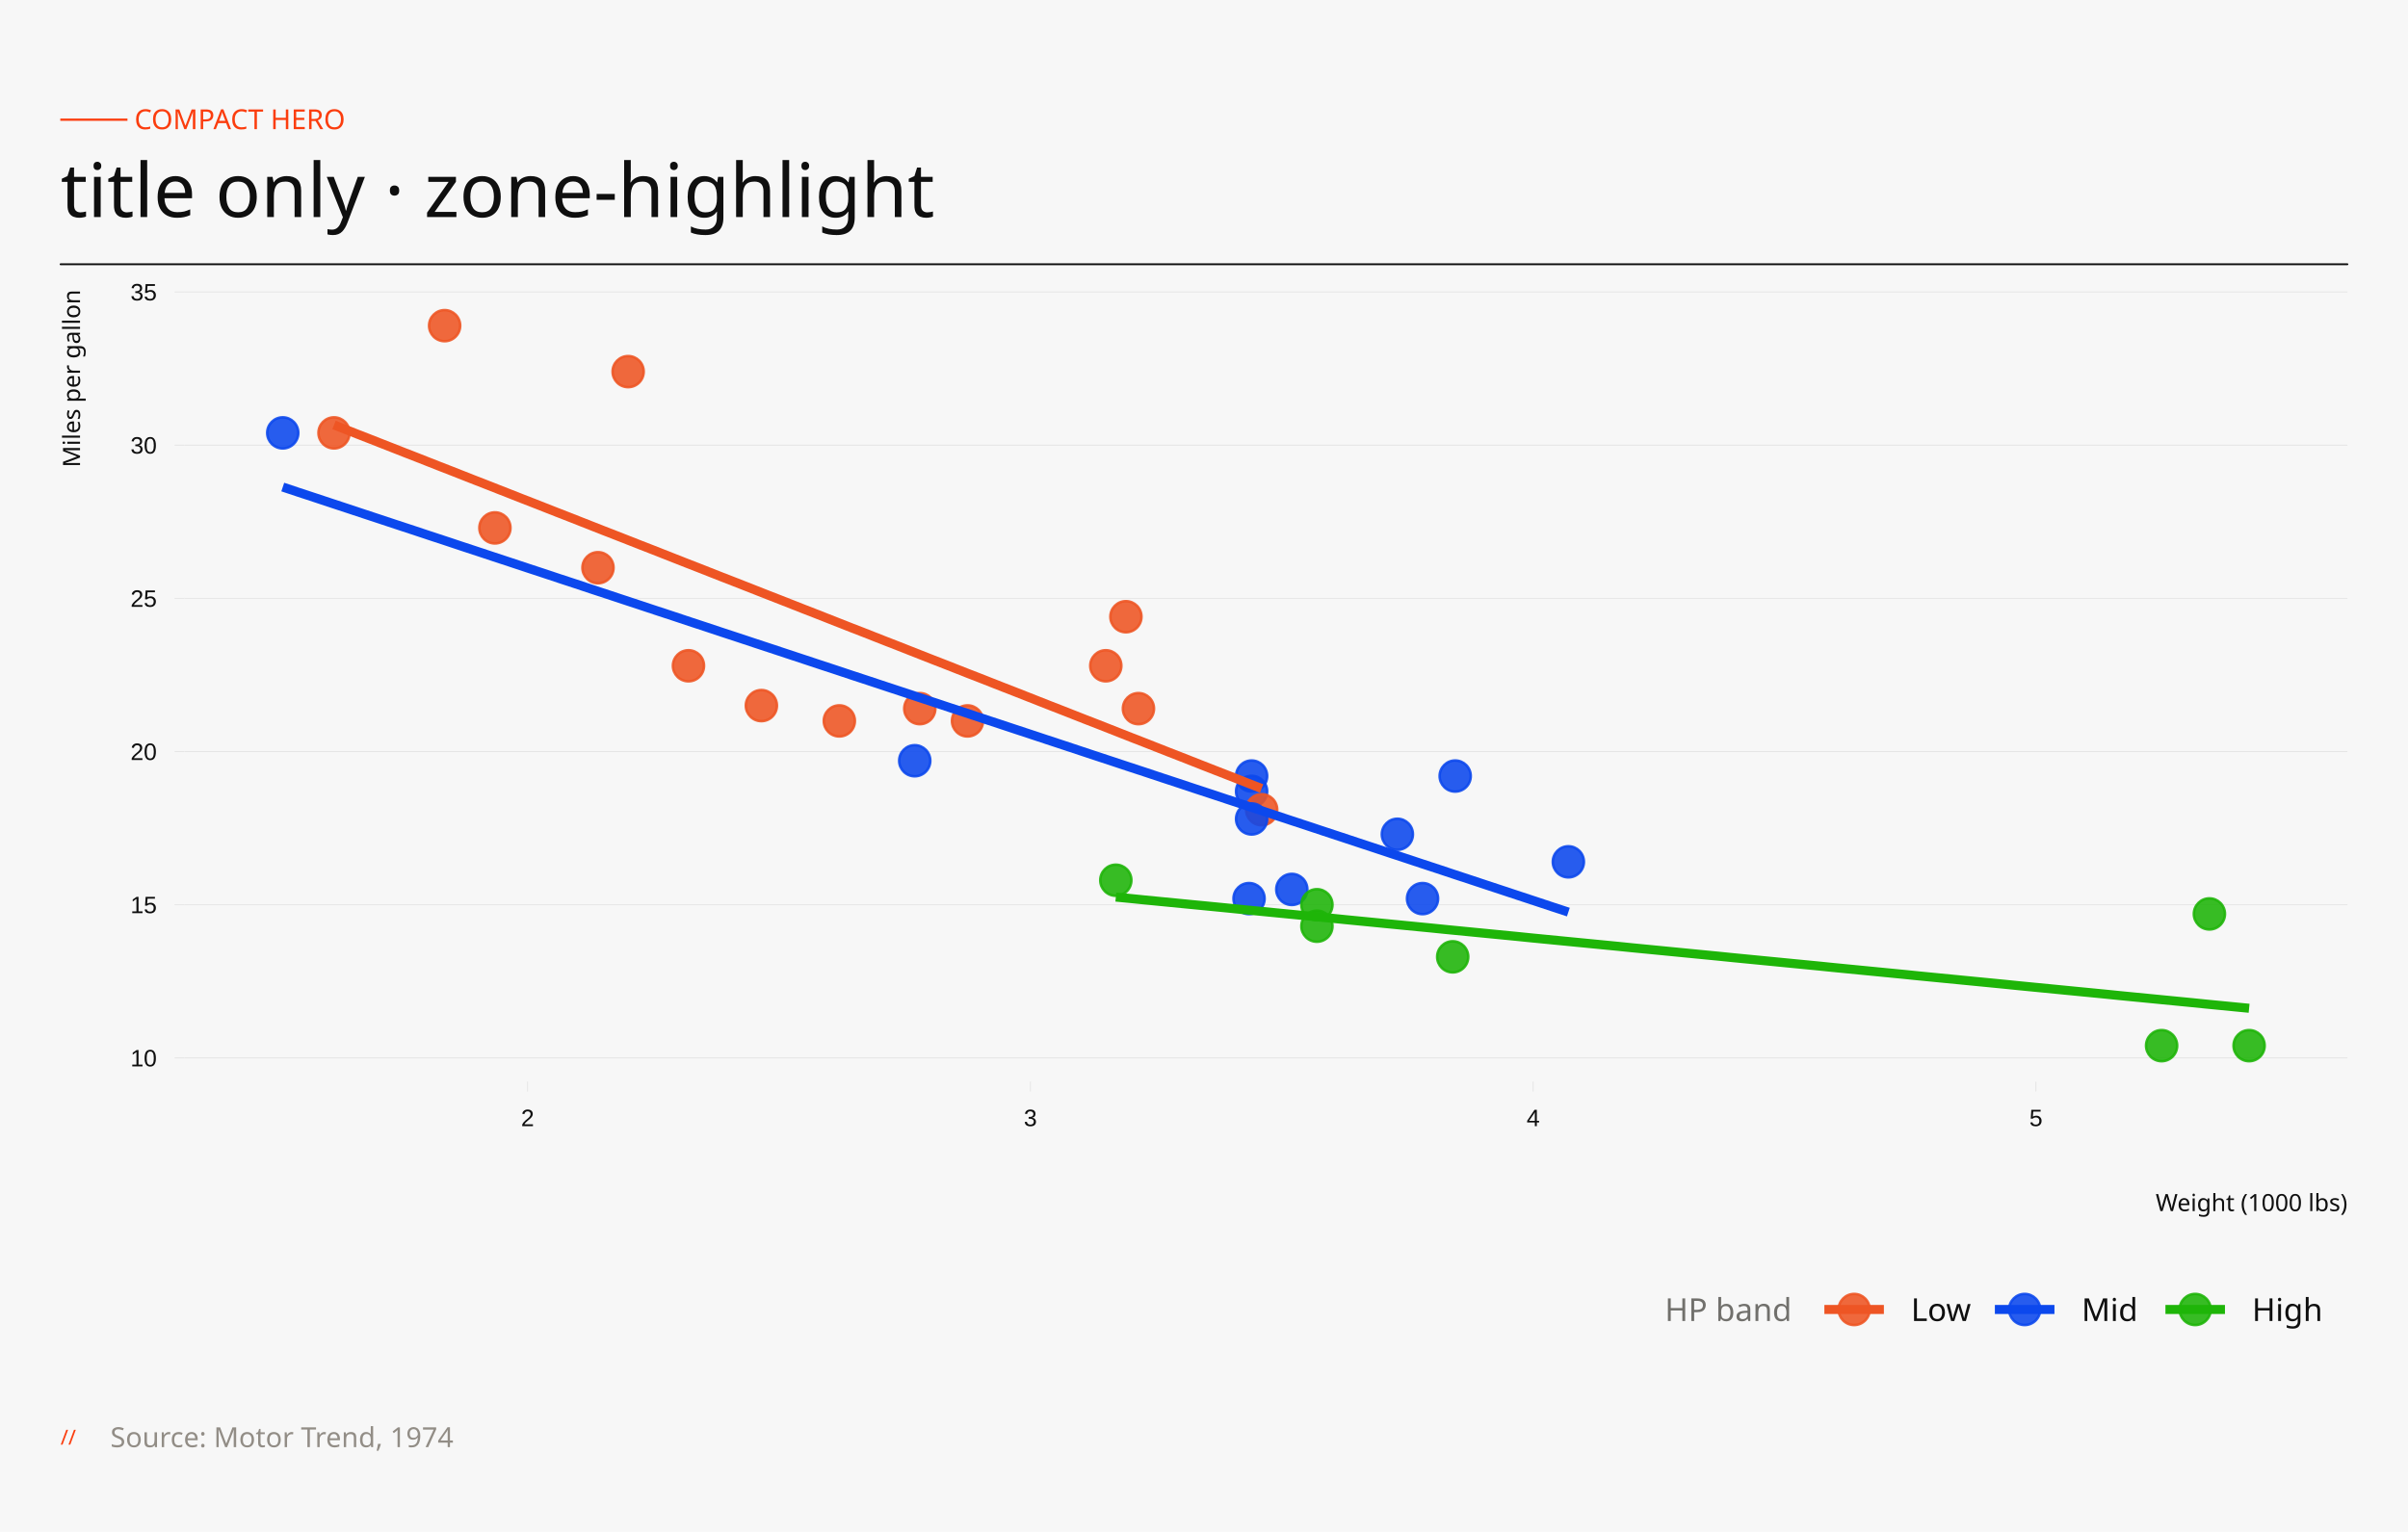
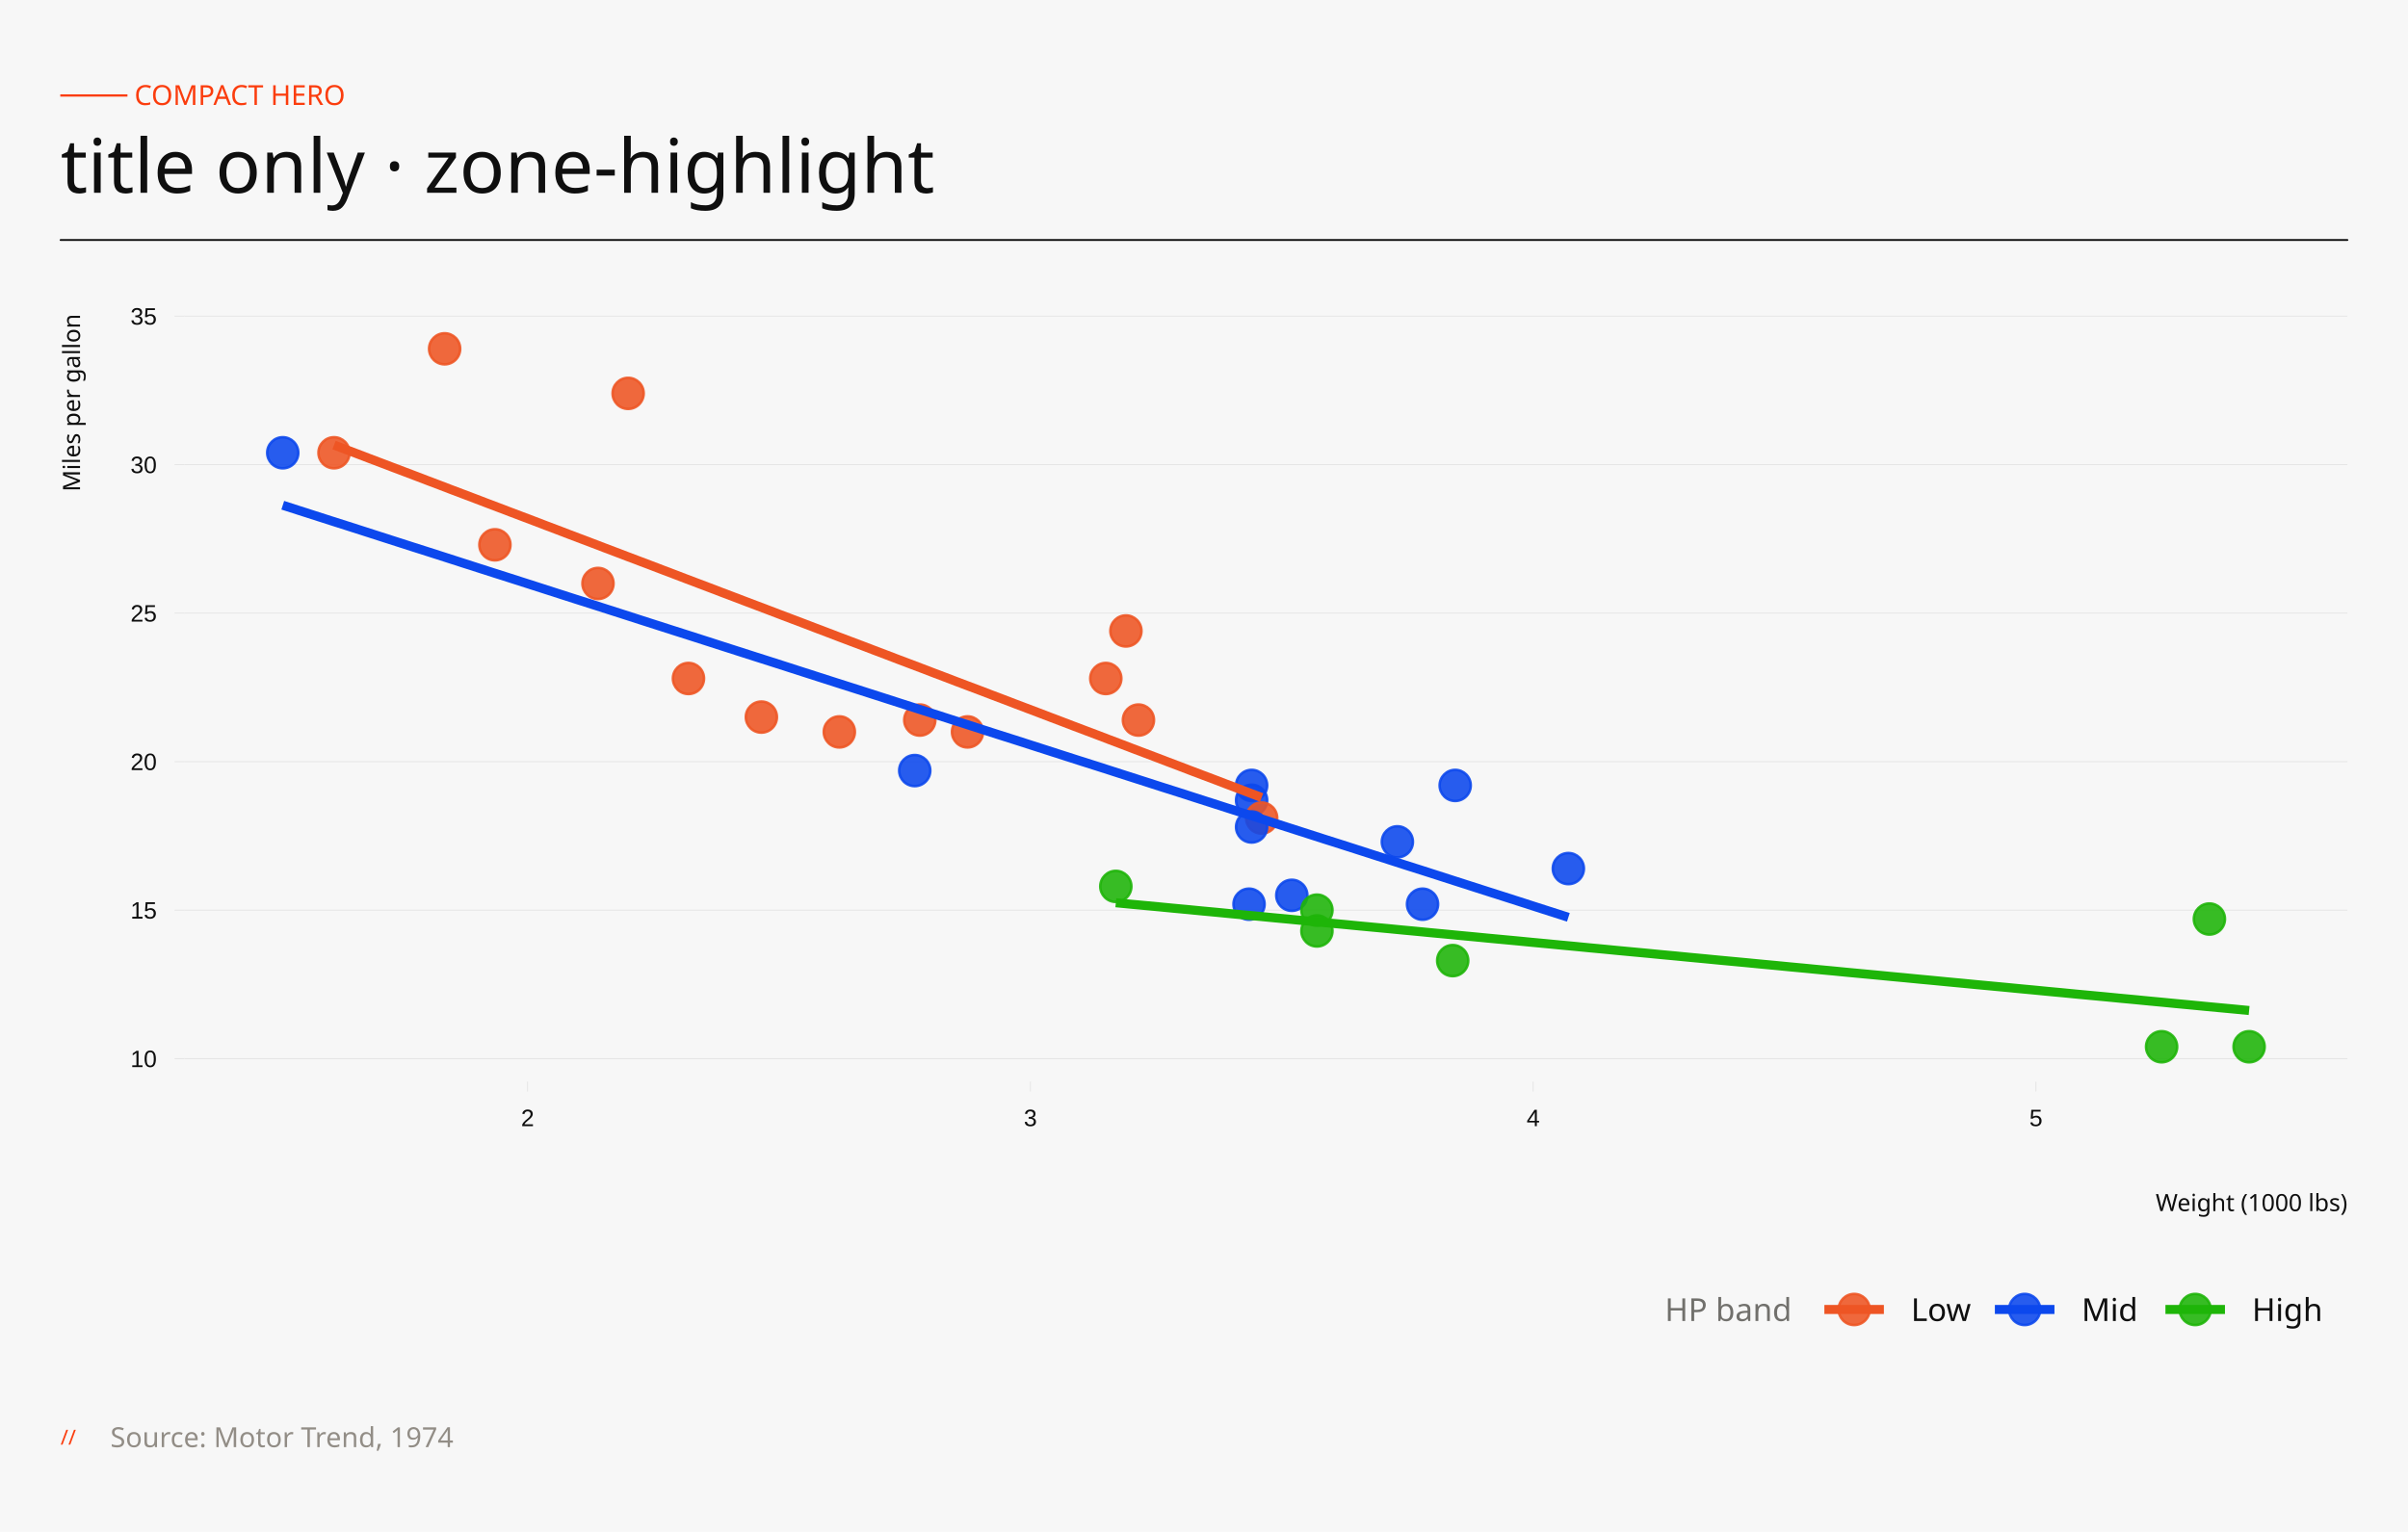
<svg xmlns="http://www.w3.org/2000/svg" width="396.00pt" height="252.00pt" viewBox="0 0 396.00 252.00">
  <g class="svglite">
    <defs>
      <style type="text/css">
    .svglite line, .svglite polyline, .svglite polygon, .svglite path, .svglite rect, .svglite circle {
      fill: none;
      stroke: #000000;
      stroke-linecap: round;
      stroke-linejoin: round;
      stroke-miterlimit: 10.00;
    }
    .svglite text {
      white-space: pre;
    }
    .svglite g.glyphgroup path {
      fill: inherit;
      stroke: none;
    }
  </style>
    </defs>
    <rect width="100%" height="100%" style="stroke: none; fill: none;" />
    <defs>
      <clipPath id="cpMC4wMHwzOTYuMDB8MC4wMHwyNTIuMDA=">
        <rect x="0.00" y="0.00" width="396.00" height="252.00" />
      </clipPath>
    </defs>
    <g clip-path="url(#cpMC4wMHwzOTYuMDB8MC4wMHwyNTIuMDA=)">
      <rect x="0.00" y="0.00" width="396.00" height="252.00" style="stroke-width: 0.63; stroke: none; fill: #F7F7F7;" />
    </g>
    <defs>
-       <clipPath id="cpMzAuMzN8Mzg2LjA0fDQ3LjY1fDE3Ny45Mw==">
-         <rect x="30.33" y="47.65" width="355.71" height="130.28" />
+       <clipPath id="cpMzAuMzN8Mzg2LjA0fDUxLjY0fDE3Ny45Mw==">
+         <rect x="30.33" y="51.64" width="355.71" height="126.30" />
      </clipPath>
    </defs>
-     <g clip-path="url(#cpMzAuMzN8Mzg2LjA0fDQ3LjY1fDE3Ny45Mw==)">
-       <rect x="30.33" y="47.65" width="355.71" height="130.28" style="stroke-width: 0.63; stroke: none; fill: #F7F7F7;" />
-       <polyline points="30.33,174.03 386.04,174.03 " style="stroke-width: 0.15; stroke: #E4E4E4; stroke-linecap: butt;" />
-       <polyline points="30.33,148.83 386.04,148.83 " style="stroke-width: 0.15; stroke: #E4E4E4; stroke-linecap: butt;" />
-       <polyline points="30.33,123.63 386.04,123.63 " style="stroke-width: 0.15; stroke: #E4E4E4; stroke-linecap: butt;" />
-       <polyline points="30.33,98.43 386.04,98.43 " style="stroke-width: 0.15; stroke: #E4E4E4; stroke-linecap: butt;" />
-       <polyline points="30.33,73.23 386.04,73.23 " style="stroke-width: 0.15; stroke: #E4E4E4; stroke-linecap: butt;" />
-       <polyline points="30.33,48.03 386.04,48.03 " style="stroke-width: 0.15; stroke: #E4E4E4; stroke-linecap: butt;" />
-       <circle cx="138.03" cy="118.59" r="2.56" style="stroke-width: 0.42; stroke: #EE5524; stroke-opacity: 0.88; fill: #EE5524; fill-opacity: 0.88;" />
-       <circle cx="159.11" cy="118.59" r="2.56" style="stroke-width: 0.42; stroke: #EE5524; stroke-opacity: 0.88; fill: #EE5524; fill-opacity: 0.88;" />
-       <circle cx="113.22" cy="109.52" r="2.56" style="stroke-width: 0.42; stroke: #EE5524; stroke-opacity: 0.88; fill: #EE5524; fill-opacity: 0.88;" />
-       <circle cx="187.22" cy="116.57" r="2.56" style="stroke-width: 0.42; stroke: #EE5524; stroke-opacity: 0.88; fill: #EE5524; fill-opacity: 0.88;" />
-       <circle cx="205.83" cy="130.18" r="2.56" style="stroke-width: 0.42; stroke: #0C48ED; stroke-opacity: 0.88; fill: #0C48ED; fill-opacity: 0.88;" />
-       <circle cx="207.48" cy="133.20" r="2.56" style="stroke-width: 0.42; stroke: #EE5524; stroke-opacity: 0.88; fill: #EE5524; fill-opacity: 0.88;" />
-       <circle cx="216.57" cy="152.36" r="2.56" style="stroke-width: 0.42; stroke: #1EB508; stroke-opacity: 0.88; fill: #1EB508; fill-opacity: 0.88;" />
-       <circle cx="185.16" cy="101.45" r="2.56" style="stroke-width: 0.42; stroke: #EE5524; stroke-opacity: 0.88; fill: #EE5524; fill-opacity: 0.88;" />
-       <circle cx="181.85" cy="109.52" r="2.56" style="stroke-width: 0.42; stroke: #EE5524; stroke-opacity: 0.88; fill: #EE5524; fill-opacity: 0.88;" />
-       <circle cx="205.83" cy="127.66" r="2.56" style="stroke-width: 0.42; stroke: #0C48ED; stroke-opacity: 0.88; fill: #0C48ED; fill-opacity: 0.88;" />
-       <circle cx="205.83" cy="134.72" r="2.56" style="stroke-width: 0.42; stroke: #0C48ED; stroke-opacity: 0.88; fill: #0C48ED; fill-opacity: 0.88;" />
-       <circle cx="257.92" cy="141.77" r="2.56" style="stroke-width: 0.42; stroke: #0C48ED; stroke-opacity: 0.88; fill: #0C48ED; fill-opacity: 0.88;" />
-       <circle cx="229.80" cy="137.24" r="2.56" style="stroke-width: 0.42; stroke: #0C48ED; stroke-opacity: 0.88; fill: #0C48ED; fill-opacity: 0.88;" />
-       <circle cx="233.94" cy="147.82" r="2.56" style="stroke-width: 0.42; stroke: #0C48ED; stroke-opacity: 0.88; fill: #0C48ED; fill-opacity: 0.88;" />
-       <circle cx="355.48" cy="172.01" r="2.56" style="stroke-width: 0.42; stroke: #1EB508; stroke-opacity: 0.88; fill: #1EB508; fill-opacity: 0.88;" />
-       <circle cx="369.87" cy="172.01" r="2.56" style="stroke-width: 0.42; stroke: #1EB508; stroke-opacity: 0.88; fill: #1EB508; fill-opacity: 0.88;" />
-       <circle cx="363.34" cy="150.34" r="2.56" style="stroke-width: 0.42; stroke: #1EB508; stroke-opacity: 0.88; fill: #1EB508; fill-opacity: 0.88;" />
-       <circle cx="103.30" cy="61.13" r="2.56" style="stroke-width: 0.42; stroke: #EE5524; stroke-opacity: 0.88; fill: #EE5524; fill-opacity: 0.88;" />
-       <circle cx="54.93" cy="71.21" r="2.56" style="stroke-width: 0.42; stroke: #EE5524; stroke-opacity: 0.88; fill: #EE5524; fill-opacity: 0.88;" />
-       <circle cx="73.12" cy="53.57" r="2.56" style="stroke-width: 0.42; stroke: #EE5524; stroke-opacity: 0.88; fill: #EE5524; fill-opacity: 0.88;" />
-       <circle cx="125.21" cy="116.07" r="2.56" style="stroke-width: 0.42; stroke: #EE5524; stroke-opacity: 0.88; fill: #EE5524; fill-opacity: 0.88;" />
-       <circle cx="212.44" cy="146.31" r="2.56" style="stroke-width: 0.42; stroke: #0C48ED; stroke-opacity: 0.88; fill: #0C48ED; fill-opacity: 0.88;" />
-       <circle cx="205.41" cy="147.82" r="2.56" style="stroke-width: 0.42; stroke: #0C48ED; stroke-opacity: 0.88; fill: #0C48ED; fill-opacity: 0.88;" />
-       <circle cx="238.90" cy="157.40" r="2.56" style="stroke-width: 0.42; stroke: #1EB508; stroke-opacity: 0.88; fill: #1EB508; fill-opacity: 0.88;" />
-       <circle cx="239.31" cy="127.66" r="2.56" style="stroke-width: 0.42; stroke: #0C48ED; stroke-opacity: 0.88; fill: #0C48ED; fill-opacity: 0.88;" />
-       <circle cx="81.39" cy="86.84" r="2.56" style="stroke-width: 0.42; stroke: #EE5524; stroke-opacity: 0.88; fill: #EE5524; fill-opacity: 0.88;" />
-       <circle cx="98.34" cy="93.39" r="2.56" style="stroke-width: 0.42; stroke: #EE5524; stroke-opacity: 0.88; fill: #EE5524; fill-opacity: 0.88;" />
-       <circle cx="46.50" cy="71.21" r="2.56" style="stroke-width: 0.42; stroke: #0C48ED; stroke-opacity: 0.88; fill: #0C48ED; fill-opacity: 0.88;" />
-       <circle cx="183.50" cy="144.80" r="2.56" style="stroke-width: 0.42; stroke: #1EB508; stroke-opacity: 0.88; fill: #1EB508; fill-opacity: 0.88;" />
-       <circle cx="150.43" cy="125.14" r="2.56" style="stroke-width: 0.42; stroke: #0C48ED; stroke-opacity: 0.88; fill: #0C48ED; fill-opacity: 0.88;" />
-       <circle cx="216.57" cy="148.83" r="2.56" style="stroke-width: 0.42; stroke: #1EB508; stroke-opacity: 0.88; fill: #1EB508; fill-opacity: 0.88;" />
-       <circle cx="151.26" cy="116.57" r="2.56" style="stroke-width: 0.42; stroke: #EE5524; stroke-opacity: 0.88; fill: #EE5524; fill-opacity: 0.88;" />
-       <polyline points="54.93,69.90 56.86,70.66 58.79,71.42 60.72,72.17 62.65,72.93 64.59,73.69 66.52,74.45 68.45,75.20 70.38,75.96 72.31,76.72 74.24,77.47 76.17,78.23 78.10,78.99 80.03,79.74 81.96,80.50 83.90,81.26 85.83,82.02 87.76,82.77 89.69,83.53 91.62,84.29 93.55,85.04 95.48,85.80 97.41,86.56 99.34,87.32 101.27,88.07 103.21,88.83 105.14,89.59 107.07,90.34 109.00,91.10 110.93,91.86 112.86,92.62 114.79,93.37 116.72,94.13 118.65,94.89 120.58,95.64 122.52,96.40 124.45,97.16 126.38,97.92 128.31,98.67 130.24,99.43 132.17,100.19 134.10,100.94 136.03,101.70 137.96,102.46 139.89,103.22 141.83,103.97 143.76,104.73 145.69,105.49 147.62,106.24 149.55,107.00 151.48,107.76 153.41,108.52 155.34,109.27 157.27,110.03 159.20,110.79 161.14,111.54 163.07,112.30 165.00,113.06 166.93,113.81 168.86,114.57 170.79,115.33 172.72,116.09 174.65,116.84 176.58,117.60 178.51,118.36 180.45,119.11 182.38,119.87 184.31,120.63 186.24,121.39 188.17,122.14 190.10,122.90 192.03,123.66 193.96,124.41 195.89,125.17 197.82,125.93 199.76,126.69 201.69,127.44 203.62,128.20 205.55,128.96 207.48,129.71 " style="stroke-width: 1.49; stroke: #EE5524; stroke-linecap: butt;" />
-       <polyline points="46.50,80.12 49.17,81.01 51.85,81.89 54.53,82.78 57.20,83.66 59.88,84.55 62.55,85.43 65.23,86.32 67.91,87.20 70.58,88.09 73.26,88.97 75.93,89.86 78.61,90.74 81.29,91.63 83.96,92.51 86.64,93.40 89.32,94.28 91.99,95.17 94.67,96.05 97.34,96.94 100.02,97.82 102.70,98.71 105.37,99.59 108.05,100.48 110.73,101.36 113.40,102.25 116.08,103.13 118.75,104.02 121.43,104.90 124.11,105.79 126.78,106.67 129.46,107.56 132.13,108.44 134.81,109.33 137.49,110.21 140.16,111.10 142.84,111.98 145.52,112.87 148.19,113.75 150.87,114.64 153.54,115.52 156.22,116.41 158.90,117.29 161.57,118.18 164.25,119.06 166.93,119.95 169.60,120.83 172.28,121.72 174.95,122.60 177.63,123.49 180.31,124.38 182.98,125.26 185.66,126.15 188.34,127.03 191.01,127.92 193.69,128.80 196.36,129.69 199.04,130.57 201.72,131.46 204.39,132.34 207.07,133.23 209.74,134.11 212.42,135.00 215.10,135.88 217.77,136.77 220.45,137.65 223.13,138.54 225.80,139.42 228.48,140.31 231.15,141.19 233.83,142.08 236.51,142.96 239.18,143.85 241.86,144.73 244.54,145.62 247.21,146.50 249.89,147.39 252.56,148.27 255.24,149.16 257.92,150.04 " style="stroke-width: 1.49; stroke: #0C48ED; stroke-linecap: butt;" />
-       <polyline points="183.50,147.57 185.86,147.80 188.22,148.04 190.58,148.27 192.94,148.50 195.30,148.73 197.66,148.96 200.02,149.19 202.37,149.42 204.73,149.66 207.09,149.89 209.45,150.12 211.81,150.35 214.17,150.58 216.53,150.81 218.89,151.04 221.25,151.28 223.61,151.51 225.97,151.74 228.32,151.97 230.68,152.20 233.04,152.43 235.40,152.66 237.76,152.90 240.12,153.13 242.48,153.36 244.84,153.59 247.20,153.82 249.56,154.05 251.91,154.29 254.27,154.52 256.63,154.75 258.99,154.98 261.35,155.21 263.71,155.44 266.07,155.67 268.43,155.91 270.79,156.14 273.15,156.37 275.51,156.60 277.86,156.83 280.22,157.06 282.58,157.29 284.94,157.53 287.30,157.76 289.66,157.99 292.02,158.22 294.38,158.45 296.74,158.68 299.10,158.91 301.46,159.15 303.81,159.38 306.17,159.61 308.53,159.84 310.89,160.07 313.25,160.30 315.61,160.54 317.97,160.77 320.33,161.00 322.69,161.23 325.05,161.46 327.41,161.69 329.76,161.92 332.12,162.16 334.48,162.39 336.84,162.62 339.20,162.85 341.56,163.08 343.92,163.31 346.28,163.54 348.64,163.78 351.00,164.01 353.36,164.24 355.71,164.47 358.07,164.70 360.43,164.93 362.79,165.17 365.15,165.40 367.51,165.63 369.87,165.86 " style="stroke-width: 1.49; stroke: #1EB508; stroke-linecap: butt;" />
+     <g clip-path="url(#cpMzAuMzN8Mzg2LjA0fDUxLjY0fDE3Ny45Mw==)">
+       <rect x="30.33" y="51.64" width="355.71" height="126.30" style="stroke-width: 0.63; stroke: none; fill: #F7F7F7;" />
+       <polyline points="30.33,174.15 386.04,174.15 " style="stroke-width: 0.15; stroke: #E4E4E4; stroke-linecap: butt;" />
+       <polyline points="30.33,149.72 386.04,149.72 " style="stroke-width: 0.15; stroke: #E4E4E4; stroke-linecap: butt;" />
+       <polyline points="30.33,125.29 386.04,125.29 " style="stroke-width: 0.15; stroke: #E4E4E4; stroke-linecap: butt;" />
+       <polyline points="30.33,100.86 386.04,100.86 " style="stroke-width: 0.15; stroke: #E4E4E4; stroke-linecap: butt;" />
+       <polyline points="30.33,76.43 386.04,76.43 " style="stroke-width: 0.15; stroke: #E4E4E4; stroke-linecap: butt;" />
+       <polyline points="30.33,52.00 386.04,52.00 " style="stroke-width: 0.15; stroke: #E4E4E4; stroke-linecap: butt;" />
+       <circle cx="138.03" cy="120.40" r="2.56" style="stroke-width: 0.42; stroke: #EE5524; stroke-opacity: 0.88; fill: #EE5524; fill-opacity: 0.88;" />
+       <circle cx="159.11" cy="120.40" r="2.56" style="stroke-width: 0.42; stroke: #EE5524; stroke-opacity: 0.88; fill: #EE5524; fill-opacity: 0.88;" />
+       <circle cx="113.22" cy="111.61" r="2.56" style="stroke-width: 0.42; stroke: #EE5524; stroke-opacity: 0.88; fill: #EE5524; fill-opacity: 0.88;" />
+       <circle cx="187.22" cy="118.45" r="2.56" style="stroke-width: 0.42; stroke: #EE5524; stroke-opacity: 0.88; fill: #EE5524; fill-opacity: 0.88;" />
+       <circle cx="205.83" cy="131.64" r="2.56" style="stroke-width: 0.42; stroke: #0C48ED; stroke-opacity: 0.88; fill: #0C48ED; fill-opacity: 0.88;" />
+       <circle cx="207.48" cy="134.57" r="2.56" style="stroke-width: 0.42; stroke: #EE5524; stroke-opacity: 0.88; fill: #EE5524; fill-opacity: 0.88;" />
+       <circle cx="216.57" cy="153.14" r="2.56" style="stroke-width: 0.42; stroke: #1EB508; stroke-opacity: 0.88; fill: #1EB508; fill-opacity: 0.88;" />
+       <circle cx="185.16" cy="103.79" r="2.56" style="stroke-width: 0.42; stroke: #EE5524; stroke-opacity: 0.88; fill: #EE5524; fill-opacity: 0.88;" />
+       <circle cx="181.85" cy="111.61" r="2.56" style="stroke-width: 0.42; stroke: #EE5524; stroke-opacity: 0.88; fill: #EE5524; fill-opacity: 0.88;" />
+       <circle cx="205.83" cy="129.20" r="2.56" style="stroke-width: 0.42; stroke: #0C48ED; stroke-opacity: 0.88; fill: #0C48ED; fill-opacity: 0.88;" />
+       <circle cx="205.83" cy="136.04" r="2.56" style="stroke-width: 0.42; stroke: #0C48ED; stroke-opacity: 0.88; fill: #0C48ED; fill-opacity: 0.88;" />
+       <circle cx="257.92" cy="142.88" r="2.56" style="stroke-width: 0.42; stroke: #0C48ED; stroke-opacity: 0.88; fill: #0C48ED; fill-opacity: 0.88;" />
+       <circle cx="229.80" cy="138.48" r="2.56" style="stroke-width: 0.42; stroke: #0C48ED; stroke-opacity: 0.88; fill: #0C48ED; fill-opacity: 0.88;" />
+       <circle cx="233.94" cy="148.74" r="2.56" style="stroke-width: 0.42; stroke: #0C48ED; stroke-opacity: 0.88; fill: #0C48ED; fill-opacity: 0.88;" />
+       <circle cx="355.48" cy="172.19" r="2.56" style="stroke-width: 0.42; stroke: #1EB508; stroke-opacity: 0.88; fill: #1EB508; fill-opacity: 0.88;" />
+       <circle cx="369.87" cy="172.19" r="2.56" style="stroke-width: 0.42; stroke: #1EB508; stroke-opacity: 0.88; fill: #1EB508; fill-opacity: 0.88;" />
+       <circle cx="363.34" cy="151.18" r="2.56" style="stroke-width: 0.42; stroke: #1EB508; stroke-opacity: 0.88; fill: #1EB508; fill-opacity: 0.88;" />
+       <circle cx="103.30" cy="64.71" r="2.56" style="stroke-width: 0.42; stroke: #EE5524; stroke-opacity: 0.88; fill: #EE5524; fill-opacity: 0.88;" />
+       <circle cx="54.93" cy="74.48" r="2.56" style="stroke-width: 0.42; stroke: #EE5524; stroke-opacity: 0.88; fill: #EE5524; fill-opacity: 0.88;" />
+       <circle cx="73.12" cy="57.38" r="2.56" style="stroke-width: 0.42; stroke: #EE5524; stroke-opacity: 0.88; fill: #EE5524; fill-opacity: 0.88;" />
+       <circle cx="125.21" cy="117.96" r="2.56" style="stroke-width: 0.42; stroke: #EE5524; stroke-opacity: 0.88; fill: #EE5524; fill-opacity: 0.88;" />
+       <circle cx="212.44" cy="147.28" r="2.56" style="stroke-width: 0.42; stroke: #0C48ED; stroke-opacity: 0.88; fill: #0C48ED; fill-opacity: 0.88;" />
+       <circle cx="205.41" cy="148.74" r="2.56" style="stroke-width: 0.42; stroke: #0C48ED; stroke-opacity: 0.88; fill: #0C48ED; fill-opacity: 0.88;" />
+       <circle cx="238.90" cy="158.02" r="2.56" style="stroke-width: 0.42; stroke: #1EB508; stroke-opacity: 0.88; fill: #1EB508; fill-opacity: 0.88;" />
+       <circle cx="239.31" cy="129.20" r="2.56" style="stroke-width: 0.42; stroke: #0C48ED; stroke-opacity: 0.88; fill: #0C48ED; fill-opacity: 0.88;" />
+       <circle cx="81.39" cy="89.62" r="2.56" style="stroke-width: 0.42; stroke: #EE5524; stroke-opacity: 0.88; fill: #EE5524; fill-opacity: 0.88;" />
+       <circle cx="98.34" cy="95.98" r="2.56" style="stroke-width: 0.42; stroke: #EE5524; stroke-opacity: 0.88; fill: #EE5524; fill-opacity: 0.88;" />
+       <circle cx="46.50" cy="74.48" r="2.56" style="stroke-width: 0.42; stroke: #0C48ED; stroke-opacity: 0.88; fill: #0C48ED; fill-opacity: 0.88;" />
+       <circle cx="183.50" cy="145.81" r="2.56" style="stroke-width: 0.42; stroke: #1EB508; stroke-opacity: 0.88; fill: #1EB508; fill-opacity: 0.88;" />
+       <circle cx="150.43" cy="126.76" r="2.56" style="stroke-width: 0.42; stroke: #0C48ED; stroke-opacity: 0.88; fill: #0C48ED; fill-opacity: 0.88;" />
+       <circle cx="216.57" cy="149.72" r="2.56" style="stroke-width: 0.42; stroke: #1EB508; stroke-opacity: 0.88; fill: #1EB508; fill-opacity: 0.88;" />
+       <circle cx="151.26" cy="118.45" r="2.56" style="stroke-width: 0.42; stroke: #EE5524; stroke-opacity: 0.88; fill: #EE5524; fill-opacity: 0.88;" />
+       <polyline points="54.93,73.21 56.86,73.94 58.79,74.67 60.72,75.41 62.65,76.14 64.59,76.88 66.52,77.61 68.45,78.34 70.38,79.08 72.31,79.81 74.24,80.55 76.17,81.28 78.10,82.01 80.03,82.75 81.96,83.48 83.90,84.22 85.83,84.95 87.76,85.68 89.69,86.42 91.62,87.15 93.55,87.89 95.48,88.62 97.41,89.35 99.34,90.09 101.27,90.82 103.21,91.56 105.14,92.29 107.07,93.02 109.00,93.76 110.93,94.49 112.86,95.23 114.79,95.96 116.72,96.69 118.65,97.43 120.58,98.16 122.52,98.90 124.45,99.63 126.38,100.36 128.31,101.10 130.24,101.83 132.17,102.56 134.10,103.30 136.03,104.03 137.96,104.77 139.89,105.50 141.83,106.23 143.76,106.97 145.69,107.70 147.62,108.44 149.55,109.17 151.48,109.90 153.41,110.64 155.34,111.37 157.27,112.11 159.20,112.84 161.14,113.57 163.07,114.31 165.00,115.04 166.93,115.78 168.86,116.51 170.79,117.24 172.72,117.98 174.65,118.71 176.58,119.45 178.51,120.18 180.45,120.91 182.38,121.65 184.31,122.38 186.24,123.12 188.17,123.85 190.10,124.58 192.03,125.32 193.96,126.05 195.89,126.79 197.82,127.52 199.76,128.25 201.69,128.99 203.62,129.72 205.55,130.46 207.48,131.19 " style="stroke-width: 1.49; stroke: #EE5524; stroke-linecap: butt;" />
+       <polyline points="46.50,83.11 49.17,83.97 51.85,84.83 54.53,85.69 57.20,86.54 59.88,87.40 62.55,88.26 65.23,89.12 67.91,89.98 70.58,90.83 73.26,91.69 75.93,92.55 78.61,93.41 81.29,94.27 83.96,95.12 86.64,95.98 89.32,96.84 91.99,97.70 94.67,98.56 97.34,99.41 100.02,100.27 102.70,101.13 105.37,101.99 108.05,102.85 110.73,103.71 113.40,104.56 116.08,105.42 118.75,106.28 121.43,107.14 124.11,108.00 126.78,108.85 129.46,109.71 132.13,110.57 134.81,111.43 137.49,112.29 140.16,113.14 142.84,114.00 145.52,114.86 148.19,115.72 150.87,116.58 153.54,117.43 156.22,118.29 158.90,119.15 161.57,120.01 164.25,120.87 166.93,121.72 169.60,122.58 172.28,123.44 174.95,124.30 177.63,125.16 180.31,126.01 182.98,126.87 185.66,127.73 188.34,128.59 191.01,129.45 193.69,130.30 196.36,131.16 199.04,132.02 201.72,132.88 204.39,133.74 207.07,134.59 209.74,135.45 212.42,136.31 215.10,137.17 217.77,138.03 220.45,138.88 223.13,139.74 225.80,140.60 228.48,141.46 231.15,142.32 233.83,143.17 236.51,144.03 239.18,144.89 241.86,145.75 244.54,146.61 247.21,147.46 249.89,148.32 252.56,149.18 255.24,150.04 257.92,150.90 " style="stroke-width: 1.49; stroke: #0C48ED; stroke-linecap: butt;" />
+       <polyline points="183.50,148.50 185.86,148.73 188.22,148.95 190.58,149.17 192.94,149.40 195.30,149.62 197.66,149.85 200.02,150.07 202.37,150.30 204.73,150.52 207.09,150.74 209.45,150.97 211.81,151.19 214.17,151.42 216.53,151.64 218.89,151.87 221.25,152.09 223.61,152.32 225.97,152.54 228.32,152.76 230.68,152.99 233.04,153.21 235.40,153.44 237.76,153.66 240.12,153.89 242.48,154.11 244.84,154.34 247.20,154.56 249.56,154.78 251.91,155.01 254.27,155.23 256.63,155.46 258.99,155.68 261.35,155.91 263.71,156.13 266.07,156.36 268.43,156.58 270.79,156.80 273.15,157.03 275.51,157.25 277.86,157.48 280.22,157.70 282.58,157.93 284.94,158.15 287.30,158.37 289.66,158.60 292.02,158.82 294.38,159.05 296.74,159.27 299.10,159.50 301.46,159.72 303.81,159.95 306.17,160.17 308.53,160.39 310.89,160.62 313.25,160.84 315.61,161.07 317.97,161.29 320.33,161.52 322.69,161.74 325.05,161.97 327.41,162.19 329.76,162.41 332.12,162.64 334.48,162.86 336.84,163.09 339.20,163.31 341.56,163.54 343.92,163.76 346.28,163.98 348.64,164.21 351.00,164.43 353.36,164.66 355.71,164.88 358.07,165.11 360.43,165.33 362.79,165.56 365.15,165.78 367.51,166.00 369.87,166.23 " style="stroke-width: 1.49; stroke: #1EB508; stroke-linecap: butt;" />
    </g>
    <g clip-path="url(#cpMC4wMHwzOTYuMDB8MC4wMHwyNTIuMDA=)">
-       <text x="25.79" y="175.42" text-anchor="end" style="font-size: 3.90px;fill: #0F0F0F; font-family: &quot;Arial&quot;;" textLength="4.31px" lengthAdjust="spacingAndGlyphs">10</text>
-       <text x="25.79" y="150.22" text-anchor="end" style="font-size: 3.90px;fill: #0F0F0F; font-family: &quot;Arial&quot;;" textLength="4.31px" lengthAdjust="spacingAndGlyphs">15</text>
-       <text x="25.79" y="125.02" text-anchor="end" style="font-size: 3.90px;fill: #0F0F0F; font-family: &quot;Arial&quot;;" textLength="4.31px" lengthAdjust="spacingAndGlyphs">20</text>
-       <text x="25.79" y="99.82" text-anchor="end" style="font-size: 3.90px;fill: #0F0F0F; font-family: &quot;Arial&quot;;" textLength="4.31px" lengthAdjust="spacingAndGlyphs">25</text>
-       <text x="25.79" y="74.62" text-anchor="end" style="font-size: 3.90px;fill: #0F0F0F; font-family: &quot;Arial&quot;;" textLength="4.31px" lengthAdjust="spacingAndGlyphs">30</text>
-       <text x="25.79" y="49.42" text-anchor="end" style="font-size: 3.90px;fill: #0F0F0F; font-family: &quot;Arial&quot;;" textLength="4.31px" lengthAdjust="spacingAndGlyphs">35</text>
-       <polyline points="28.71,174.03 30.33,174.03 " style="stroke-width: 0.15; stroke: #E4E4E4; stroke-linecap: butt;" />
-       <polyline points="28.71,148.83 30.33,148.83 " style="stroke-width: 0.15; stroke: #E4E4E4; stroke-linecap: butt;" />
-       <polyline points="28.71,123.63 30.33,123.63 " style="stroke-width: 0.15; stroke: #E4E4E4; stroke-linecap: butt;" />
-       <polyline points="28.71,98.43 30.33,98.43 " style="stroke-width: 0.15; stroke: #E4E4E4; stroke-linecap: butt;" />
-       <polyline points="28.71,73.23 30.33,73.23 " style="stroke-width: 0.15; stroke: #E4E4E4; stroke-linecap: butt;" />
-       <polyline points="28.71,48.03 30.33,48.03 " style="stroke-width: 0.15; stroke: #E4E4E4; stroke-linecap: butt;" />
+       <text x="25.79" y="175.54" text-anchor="end" style="font-size: 3.90px;fill: #0F0F0F; font-family: &quot;Arial&quot;;" textLength="4.31px" lengthAdjust="spacingAndGlyphs">10</text>
+       <text x="25.79" y="151.11" text-anchor="end" style="font-size: 3.90px;fill: #0F0F0F; font-family: &quot;Arial&quot;;" textLength="4.31px" lengthAdjust="spacingAndGlyphs">15</text>
+       <text x="25.79" y="126.68" text-anchor="end" style="font-size: 3.90px;fill: #0F0F0F; font-family: &quot;Arial&quot;;" textLength="4.31px" lengthAdjust="spacingAndGlyphs">20</text>
+       <text x="25.79" y="102.25" text-anchor="end" style="font-size: 3.90px;fill: #0F0F0F; font-family: &quot;Arial&quot;;" textLength="4.31px" lengthAdjust="spacingAndGlyphs">25</text>
+       <text x="25.79" y="77.83" text-anchor="end" style="font-size: 3.90px;fill: #0F0F0F; font-family: &quot;Arial&quot;;" textLength="4.31px" lengthAdjust="spacingAndGlyphs">30</text>
+       <text x="25.79" y="53.40" text-anchor="end" style="font-size: 3.90px;fill: #0F0F0F; font-family: &quot;Arial&quot;;" textLength="4.31px" lengthAdjust="spacingAndGlyphs">35</text>
+       <polyline points="28.71,174.15 30.33,174.15 " style="stroke-width: 0.15; stroke: #E4E4E4; stroke-linecap: butt;" />
+       <polyline points="28.71,149.72 30.33,149.72 " style="stroke-width: 0.15; stroke: #E4E4E4; stroke-linecap: butt;" />
+       <polyline points="28.71,125.29 30.33,125.29 " style="stroke-width: 0.15; stroke: #E4E4E4; stroke-linecap: butt;" />
+       <polyline points="28.71,100.86 30.33,100.86 " style="stroke-width: 0.15; stroke: #E4E4E4; stroke-linecap: butt;" />
+       <polyline points="28.71,76.43 30.33,76.43 " style="stroke-width: 0.15; stroke: #E4E4E4; stroke-linecap: butt;" />
+       <polyline points="28.71,52.00 30.33,52.00 " style="stroke-width: 0.15; stroke: #E4E4E4; stroke-linecap: butt;" />
      <polyline points="86.76,179.55 86.76,177.93 " style="stroke-width: 0.15; stroke: #E4E4E4; stroke-linecap: butt;" />
      <polyline points="169.45,179.55 169.45,177.93 " style="stroke-width: 0.15; stroke: #E4E4E4; stroke-linecap: butt;" />
      <polyline points="252.13,179.55 252.13,177.93 " style="stroke-width: 0.15; stroke: #E4E4E4; stroke-linecap: butt;" />
      <polyline points="334.81,179.55 334.81,177.93 " style="stroke-width: 0.15; stroke: #E4E4E4; stroke-linecap: butt;" />
      <text x="86.76" y="185.25" text-anchor="middle" style="font-size: 3.90px;fill: #0F0F0F; font-family: &quot;Arial&quot;;" textLength="2.16px" lengthAdjust="spacingAndGlyphs">2</text>
      <text x="169.45" y="185.25" text-anchor="middle" style="font-size: 3.90px;fill: #0F0F0F; font-family: &quot;Arial&quot;;" textLength="2.16px" lengthAdjust="spacingAndGlyphs">3</text>
      <text x="252.13" y="185.25" text-anchor="middle" style="font-size: 3.90px;fill: #0F0F0F; font-family: &quot;Arial&quot;;" textLength="2.16px" lengthAdjust="spacingAndGlyphs">4</text>
      <text x="334.81" y="185.25" text-anchor="middle" style="font-size: 3.90px;fill: #0F0F0F; font-family: &quot;Arial&quot;;" textLength="2.16px" lengthAdjust="spacingAndGlyphs">5</text>
      <text x="386.04" y="199.23" text-anchor="end" style="font-size: 3.90px; font-weight: 100;fill: #0F0F0F; font-family: &quot;JetBrains Mono&quot;;" textLength="39.58px" lengthAdjust="spacingAndGlyphs">Weight (1000 lbs)</text>
-       <text transform="translate(13.16,47.65) rotate(-90)" text-anchor="end" style="font-size: 3.90px; font-weight: 100;fill: #0F0F0F; font-family: &quot;JetBrains Mono&quot;;" textLength="37.25px" lengthAdjust="spacingAndGlyphs">Miles per gallon</text>
+       <text transform="translate(13.16,51.64) rotate(-90)" text-anchor="end" style="font-size: 3.90px; font-weight: 100;fill: #0F0F0F; font-family: &quot;JetBrains Mono&quot;;" textLength="37.25px" lengthAdjust="spacingAndGlyphs">Miles per gallon</text>
      <rect x="270.56" y="206.05" width="115.48" height="18.72" style="stroke-width: 0.75; stroke: none;" />
      <rect x="270.56" y="206.05" width="115.48" height="18.72" style="stroke-width: 0.63; stroke: none; fill: #F7F7F7;" />
      <text x="273.79" y="217.31" style="font-size: 5.20px;fill: #71706C; font-family: &quot;JetBrains Mono&quot;;" textLength="21.77px" lengthAdjust="spacingAndGlyphs">HP band</text>
      <rect x="298.80" y="209.29" width="12.24" height="12.24" style="stroke-width: 0.63; stroke: none; fill: #F7F7F7;" />
      <circle cx="304.92" cy="215.41" r="2.56" style="stroke-width: 0.42; stroke: #EE5524; stroke-opacity: 0.88; fill: #EE5524; fill-opacity: 0.88;" />
      <line x1="300.02" y1="215.41" x2="309.81" y2="215.41" style="stroke-width: 1.49; stroke: #EE5524; stroke-linecap: butt;" />
      <rect x="326.84" y="209.29" width="12.24" height="12.24" style="stroke-width: 0.63; stroke: none; fill: #F7F7F7;" />
      <circle cx="332.96" cy="215.41" r="2.56" style="stroke-width: 0.42; stroke: #0C48ED; stroke-opacity: 0.88; fill: #0C48ED; fill-opacity: 0.88;" />
      <line x1="328.06" y1="215.41" x2="337.86" y2="215.41" style="stroke-width: 1.49; stroke: #0C48ED; stroke-linecap: butt;" />
      <rect x="354.88" y="209.29" width="12.24" height="12.24" style="stroke-width: 0.63; stroke: none; fill: #F7F7F7;" />
      <circle cx="361.00" cy="215.41" r="2.56" style="stroke-width: 0.42; stroke: #1EB508; stroke-opacity: 0.88; fill: #1EB508; fill-opacity: 0.88;" />
      <line x1="356.11" y1="215.41" x2="365.90" y2="215.41" style="stroke-width: 1.49; stroke: #1EB508; stroke-linecap: butt;" />
      <text x="314.27" y="217.31" style="font-size: 5.20px;fill: #0F0F0F; font-family: &quot;JetBrains Mono&quot;;" textLength="9.33px" lengthAdjust="spacingAndGlyphs">Low</text>
      <text x="342.32" y="217.31" style="font-size: 5.20px;fill: #0F0F0F; font-family: &quot;JetBrains Mono&quot;;" textLength="9.33px" lengthAdjust="spacingAndGlyphs">Mid</text>
      <text x="370.36" y="217.31" style="font-size: 5.20px;fill: #0F0F0F; font-family: &quot;JetBrains Mono&quot;;" textLength="12.44px" lengthAdjust="spacingAndGlyphs">High</text>
-       <text x="9.96" y="35.70" style="font-size: 12.35px;fill: #0F0F0F; font-family: &quot;Archivo&quot;;" textLength="131.84px" lengthAdjust="spacingAndGlyphs">title only · zone-highlight</text>
-       <text x="9.96" y="21.25" style="font-size: 4.55px;fill: #FB3D0E; font-family: &quot;JetBrains Mono&quot;;" textLength="46.48px" lengthAdjust="spacingAndGlyphs">──── COMPACT HERO</text>
-       <polyline points="9.96,43.47 386.04,43.47 " style="stroke-width: 0.30; stroke: #0F0F0F;" />
+       <text x="9.96" y="31.71" style="font-size: 12.35px;fill: #0F0F0F; font-family: &quot;Archivo&quot;;" textLength="131.84px" lengthAdjust="spacingAndGlyphs">title only · zone-highlight</text>
+       <text x="9.96" y="17.27" style="font-size: 4.55px;fill: #FB3D0E; font-family: &quot;JetBrains Mono&quot;;" textLength="46.48px" lengthAdjust="spacingAndGlyphs">──── COMPACT HERO</text>
+       <polyline points="9.96,39.48 386.04,39.48 " style="stroke-width: 0.30; stroke: #0F0F0F;" />
      <text x="9.96" y="237.64" style="font-size: 3.41px;fill: #FB3D0E; font-family: &quot;JetBrains Mono&quot;;" textLength="8.19px" lengthAdjust="spacingAndGlyphs">//  </text>
      <text x="18.15" y="238.05" style="font-size: 4.55px;fill: #928D86; font-family: &quot;JetBrains Mono&quot;;" textLength="68.36px" lengthAdjust="spacingAndGlyphs">Source: Motor Trend, 1974</text>
    </g>
  </g>
</svg>
